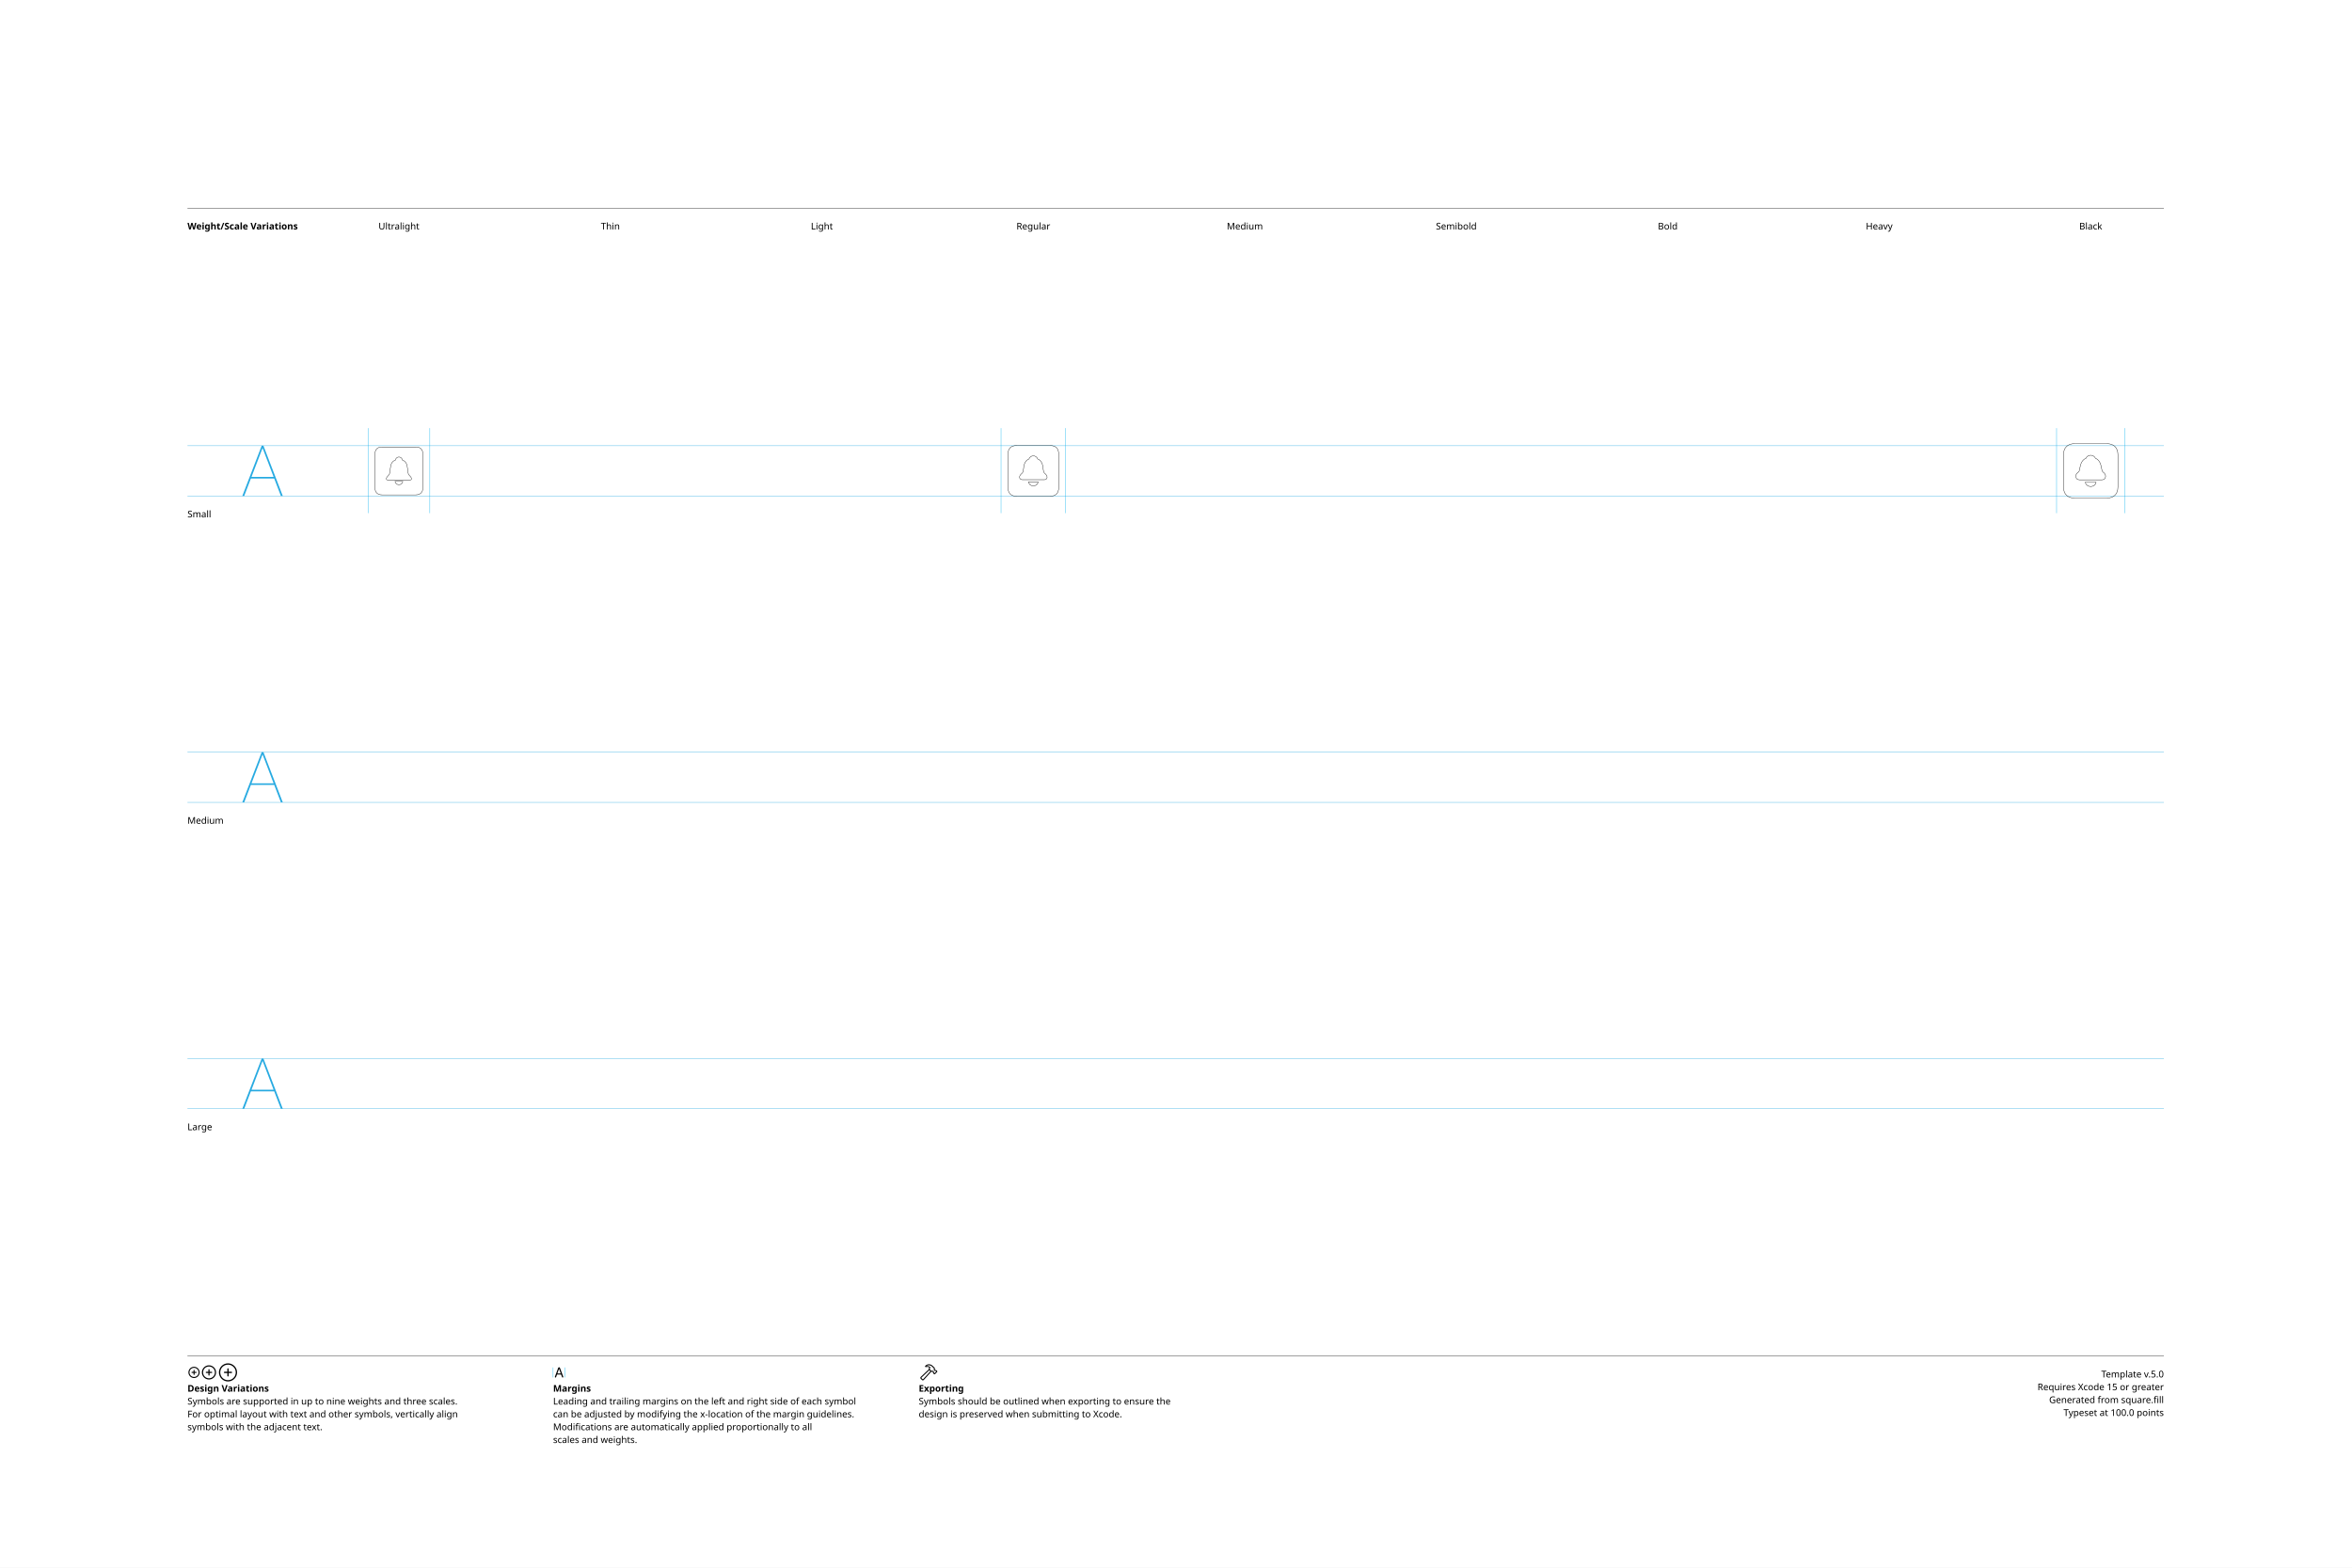
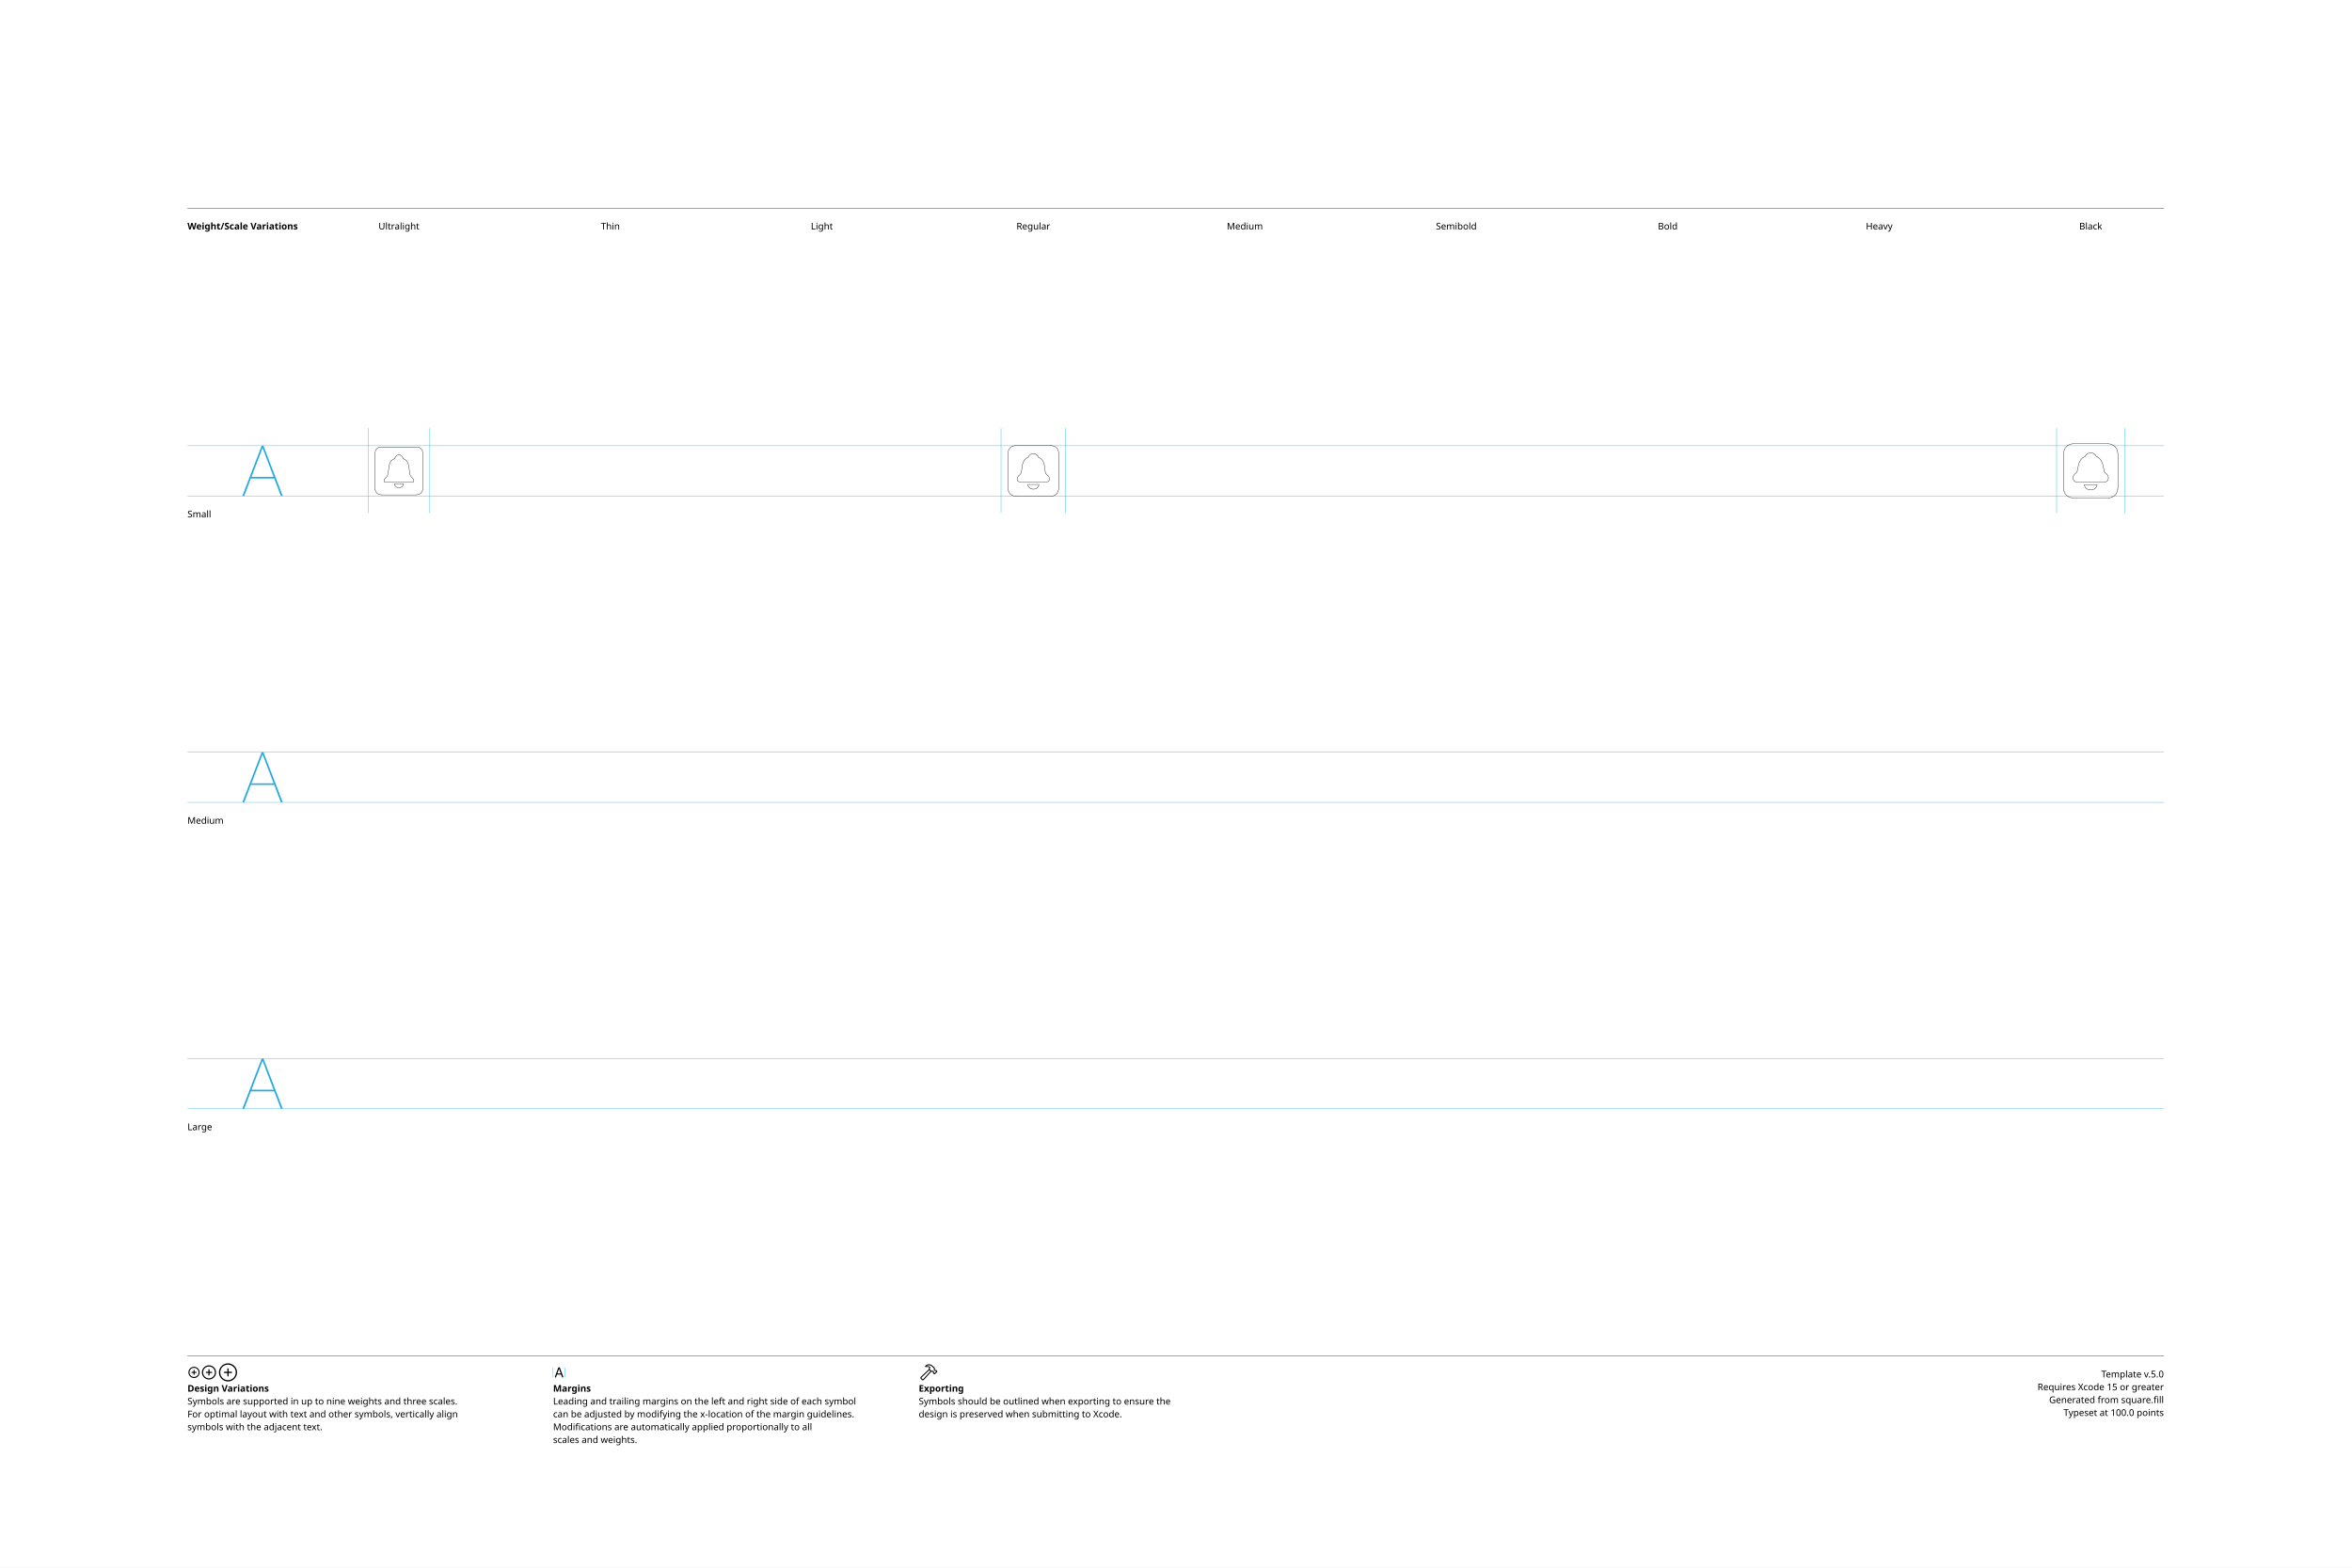
<svg xmlns="http://www.w3.org/2000/svg" version="1.1" width="3300" height="2200">
  <style>.monochrome-0 {-sfsymbols-motion-group:1}
.monochrome-1 {opacity:0.0;-sfsymbols-clear-behind:true;-sfsymbols-motion-group:0;-sfsymbols-always-pulses:true}

.multicolor-0:tintColor {-sfsymbols-motion-group:1}
.multicolor-1:white {-sfsymbols-motion-group:0;-sfsymbols-always-pulses:true}

.hierarchical-0:tertiary {-sfsymbols-motion-group:1}
.hierarchical-1:primary {-sfsymbols-motion-group:0}

.SFSymbolsPreviewWireframe {fill:none;opacity:1.0;stroke:black;stroke-width:0.5}
</style>
  <g id="Notes">
    <rect height="2200" id="artboard" style="fill:white;opacity:1" width="3300" x="0" y="0" />
    <line style="fill:none;stroke:black;opacity:1;stroke-width:0.5;" x1="263" x2="3036" y1="292" y2="292" />
    <text style="stroke:none;fill:black;font-family:sans-serif;font-size:13;font-weight:bold;" transform="matrix(1 0 0 1 263 322)">Weight/Scale Variations</text>
    <text style="stroke:none;fill:black;font-family:sans-serif;font-size:13;text-anchor:middle;" transform="matrix(1 0 0 1 559.711 322)">Ultralight</text>
    <text style="stroke:none;fill:black;font-family:sans-serif;font-size:13;text-anchor:middle;" transform="matrix(1 0 0 1 856.422 322)">Thin</text>
    <text style="stroke:none;fill:black;font-family:sans-serif;font-size:13;text-anchor:middle;" transform="matrix(1 0 0 1 1153.13 322)">Light</text>
    <text style="stroke:none;fill:black;font-family:sans-serif;font-size:13;text-anchor:middle;" transform="matrix(1 0 0 1 1449.84 322)">Regular</text>
    <text style="stroke:none;fill:black;font-family:sans-serif;font-size:13;text-anchor:middle;" transform="matrix(1 0 0 1 1746.56 322)">Medium</text>
    <text style="stroke:none;fill:black;font-family:sans-serif;font-size:13;text-anchor:middle;" transform="matrix(1 0 0 1 2043.27 322)">Semibold</text>
    <text style="stroke:none;fill:black;font-family:sans-serif;font-size:13;text-anchor:middle;" transform="matrix(1 0 0 1 2339.98 322)">Bold</text>
    <text style="stroke:none;fill:black;font-family:sans-serif;font-size:13;text-anchor:middle;" transform="matrix(1 0 0 1 2636.69 322)">Heavy</text>
    <text style="stroke:none;fill:black;font-family:sans-serif;font-size:13;text-anchor:middle;" transform="matrix(1 0 0 1 2933.4 322)">Black</text>
    <line style="fill:none;stroke:black;opacity:1;stroke-width:0.5;" x1="263" x2="3036" y1="1903" y2="1903" />
    <g transform="matrix(0.2 0 0 0.2 263 1933)">
      <path d="m46.24 4.15c21.533 0 39.453-17.871 39.453-39.404s-17.969-39.404-39.502-39.404c-21.484 0-39.355 17.871-39.355 39.404s17.92 39.404 39.404 39.404Zm0-7.422c-17.725 0-31.885-14.209-31.885-31.982s14.111-31.982 31.836-31.982c17.773 0 32.031 14.209 32.031 31.982s-14.209 31.982-31.982 31.982Zm-17.969-31.982c0 2.148 1.514 3.613 3.76 3.613h10.498v10.596c0 2.197 1.465 3.711 3.613 3.711 2.246 0 3.711-1.514 3.711-3.711v-10.596h10.596c2.197 0 3.711-1.465 3.711-3.613 0-2.197-1.514-3.711-3.711-3.711h-10.596v-10.547c0-2.246-1.465-3.76-3.711-3.76-2.148 0-3.613 1.514-3.613 3.76v10.547h-10.498c-2.246 0-3.76 1.514-3.76 3.711Z" />
    </g>
    <g transform="matrix(0.2 0 0 0.2 281.506 1933)">
      <path d="m58.545 14.551c27.246 0 49.805-22.607 49.805-49.805 0-27.246-22.607-49.805-49.853-49.805-27.197 0-49.756 22.559-49.756 49.805 0 27.197 22.607 49.805 49.805 49.805Zm0-8.301c-23.047 0-41.455-18.457-41.455-41.504s18.359-41.504 41.406-41.504 41.553 18.457 41.553 41.504-18.457 41.504-41.504 41.504Zm-22.656-41.504c0 2.393 1.66 4.004 4.15 4.004h14.355v14.404c0 2.441 1.66 4.15 4.053 4.15 2.441 0 4.15-1.66 4.15-4.15v-14.404h14.404c2.441 0 4.15-1.611 4.15-4.004 0-2.441-1.709-4.15-4.15-4.15h-14.404v-14.355c0-2.49-1.709-4.199-4.15-4.199-2.393 0-4.053 1.709-4.053 4.199v14.355h-14.355c-2.49 0-4.15 1.709-4.15 4.15Z" />
    </g>
    <g transform="matrix(0.2 0 0 0.2 304.924 1933)">
      <path d="m74.853 28.32c34.815 0 63.623-28.809 63.623-63.574 0-34.815-28.857-63.623-63.672-63.623-34.766 0-63.525 28.809-63.525 63.623 0 34.766 28.809 63.574 63.574 63.574Zm0-9.082c-30.176 0-54.443-24.316-54.443-54.492 0-30.225 24.219-54.492 54.395-54.492 30.225 0 54.541 24.268 54.541 54.492 0 30.176-24.268 54.492-54.492 54.492Zm-28.857-54.492c0 2.588 1.855 4.395 4.59 4.395h19.727v19.775c0 2.686 1.855 4.59 4.443 4.59 2.686 0 4.541-1.855 4.541-4.59v-19.775h19.775c2.686 0 4.59-1.807 4.59-4.395 0-2.734-1.855-4.59-4.59-4.59h-19.775v-19.727c0-2.734-1.855-4.639-4.541-4.639-2.588 0-4.443 1.904-4.443 4.639v19.727h-19.727c-2.734 0-4.59 1.855-4.59 4.59Z" />
    </g>
    <text style="stroke:none;fill:black;font-family:sans-serif;font-size:13;font-weight:bold;" transform="matrix(1 0 0 1 263 1953)">Design Variations</text>
    <text style="stroke:none;fill:black;font-family:sans-serif;font-size:13;" transform="matrix(1 0 0 1 263 1971)">Symbols are supported in up to nine weights and three scales.</text>
    <text style="stroke:none;fill:black;font-family:sans-serif;font-size:13;" transform="matrix(1 0 0 1 263 1989)">For optimal layout with text and other symbols, vertically align</text>
    <text style="stroke:none;fill:black;font-family:sans-serif;font-size:13;" transform="matrix(1 0 0 1 263 2007)">symbols with the adjacent text.</text>
    <line style="fill:none;stroke:#00AEEF;stroke-width:0.5;opacity:1.0;" x1="776" x2="776" y1="1919" y2="1933" />
    <g transform="matrix(0.2 0 0 0.2 776 1933)">
      <path d="m16.553 0.781c2.588 0 3.857-0.977 4.785-3.711l6.299-17.236h28.809l6.299 17.236c0.928 2.734 2.197 3.711 4.736 3.711 2.588 0 4.248-1.562 4.248-4.004 0-0.83-0.146-1.611-0.537-2.637l-22.9-60.986c-1.123-2.979-3.125-4.492-6.25-4.492-3.027 0-5.078 1.465-6.152 4.443l-22.9 61.084c-0.391 1.025-0.537 1.807-0.537 2.637 0 2.441 1.562 3.955 4.102 3.955Zm13.477-28.369 11.865-32.861h0.244l11.865 32.861Z" />
    </g>
    <line style="fill:none;stroke:#00AEEF;stroke-width:0.5;opacity:1.0;" x1="792.836" x2="792.836" y1="1919" y2="1933" />
    <text style="stroke:none;fill:black;font-family:sans-serif;font-size:13;font-weight:bold;" transform="matrix(1 0 0 1 776 1953)">Margins</text>
    <text style="stroke:none;fill:black;font-family:sans-serif;font-size:13;" transform="matrix(1 0 0 1 776 1971)">Leading and trailing margins on the left and right side of each symbol</text>
    <text style="stroke:none;fill:black;font-family:sans-serif;font-size:13;" transform="matrix(1 0 0 1 776 1989)">can be adjusted by modifying the x-location of the margin guidelines.</text>
    <text style="stroke:none;fill:black;font-family:sans-serif;font-size:13;" transform="matrix(1 0 0 1 776 2007)">Modifications are automatically applied proportionally to all</text>
    <text style="stroke:none;fill:black;font-family:sans-serif;font-size:13;" transform="matrix(1 0 0 1 776 2025)">scales and weights.</text>
    <g transform="matrix(0.2 0 0 0.2 1289 1933)">
      <path d="m14.209 9.326 8.496 8.545c4.297 4.346 9.229 4.053 13.867-1.074l53.467-58.935-4.834-4.883-53.076 58.398c-1.758 2.002-3.418 2.49-5.762 0.146l-5.859-5.811c-2.344-2.295-1.807-4.004 0.195-5.811l57.373-54.004-4.883-4.834-57.959 54.443c-4.932 4.59-5.322 9.473-1.025 13.818Zm32.08-90.967c-2.1 2.051-2.246 4.932-1.074 6.885 1.172 1.807 3.467 2.979 6.689 2.148 7.324-1.709 14.941-2.002 22.07 2.686l-2.93 7.275c-1.709 4.15-0.83 7.08 1.855 9.814l11.475 11.572c2.441 2.441 4.492 2.539 7.324 2.051l5.322-0.977 3.32 3.369-0.195 2.783c-0.195 2.49 0.439 4.395 2.881 6.787l3.809 3.711c2.393 2.393 5.469 2.539 7.812 0.195l14.551-14.6c2.344-2.344 2.246-5.322-0.146-7.715l-3.857-3.809c-2.393-2.393-4.248-3.174-6.641-2.979l-2.881 0.244-3.223-3.174 1.221-5.615c0.635-2.832-0.146-5.029-3.076-7.959l-10.986-10.938c-16.699-16.602-38.867-16.211-53.32-1.758Zm7.471 1.855c12.158-8.887 28.613-7.373 39.746 3.76l12.158 12.06c1.172 1.172 1.367 2.1 1.025 3.809l-1.611 7.422 7.52 7.422 4.932-0.293c1.27-0.049 1.66 0.049 2.637 1.025l2.881 2.881-12.207 12.207-2.881-2.881c-0.977-0.977-1.123-1.367-1.074-2.686l0.342-4.883-7.471-7.422-7.617 1.27c-1.611 0.342-2.344 0.195-3.564-0.977l-10.01-10.01c-1.27-1.172-1.416-2.002-0.635-3.857l4.395-10.449c-7.812-7.275-17.969-10.4-28.125-7.422-0.781 0.195-1.074-0.439-0.439-0.977Z" />
    </g>
    <text style="stroke:none;fill:black;font-family:sans-serif;font-size:13;font-weight:bold;" transform="matrix(1 0 0 1 1289 1953)">Exporting</text>
    <text style="stroke:none;fill:black;font-family:sans-serif;font-size:13;" transform="matrix(1 0 0 1 1289 1971)">Symbols should be outlined when exporting to ensure the</text>
    <text style="stroke:none;fill:black;font-family:sans-serif;font-size:13;" transform="matrix(1 0 0 1 1289 1989)">design is preserved when submitting to Xcode.</text>
    <text id="template-version" style="stroke:none;fill:black;font-family:sans-serif;font-size:13;text-anchor:end;" transform="matrix(1 0 0 1 3036 1933)">Template v.5.0</text>
    <text style="stroke:none;fill:black;font-family:sans-serif;font-size:13;text-anchor:end;" transform="matrix(1 0 0 1 3036 1951)">Requires Xcode 15 or greater</text>
    <text id="descriptive-name" style="stroke:none;fill:black;font-family:sans-serif;font-size:13;text-anchor:end;" transform="matrix(1 0 0 1 3036 1969)">Generated from square.fill</text>
    <text style="stroke:none;fill:black;font-family:sans-serif;font-size:13;text-anchor:end;" transform="matrix(1 0 0 1 3036 1987)">Typeset at 100.0 points</text>
    <text style="stroke:none;fill:black;font-family:sans-serif;font-size:13;" transform="matrix(1 0 0 1 263 726)">Small</text>
    <text style="stroke:none;fill:black;font-family:sans-serif;font-size:13;" transform="matrix(1 0 0 1 263 1156)">Medium</text>
    <text style="stroke:none;fill:black;font-family:sans-serif;font-size:13;" transform="matrix(1 0 0 1 263 1586)">Large</text>
  </g>
  <g id="Guides">
    <g id="H-reference" style="fill:#27AAE1;stroke:none;" transform="matrix(1 0 0 1 339 696)">
      <path d="M0.994 0L3.638 0L29.328-67.132L30.03-67.132L30.03-70.459L28.123-70.459ZM11.688-24.48L46.981-24.48L46.231-26.729L12.438-26.729ZM55.12 0L57.764 0L30.638-70.459L29.433-70.459L29.433-67.132Z" />
    </g>
    <line id="Baseline-S" style="fill:none;stroke:#27AAE1;opacity:1;stroke-width:0.5;" x1="263" x2="3036" y1="696" y2="696" />
    <line id="Capline-S" style="fill:none;stroke:#27AAE1;opacity:1;stroke-width:0.5;" x1="263" x2="3036" y1="625.541" y2="625.541" />
    <g id="H-reference" style="fill:#27AAE1;stroke:none;" transform="matrix(1 0 0 1 339 1126)">
      <path d="M0.994 0L3.638 0L29.328-67.132L30.03-67.132L30.03-70.459L28.123-70.459ZM11.688-24.48L46.981-24.48L46.231-26.729L12.438-26.729ZM55.12 0L57.764 0L30.638-70.459L29.433-70.459L29.433-67.132Z" />
    </g>
    <line id="Baseline-M" style="fill:none;stroke:#27AAE1;opacity:1;stroke-width:0.5;" x1="263" x2="3036" y1="1126" y2="1126" />
    <line id="Capline-M" style="fill:none;stroke:#27AAE1;opacity:1;stroke-width:0.5;" x1="263" x2="3036" y1="1055.54" y2="1055.54" />
    <g id="H-reference" style="fill:#27AAE1;stroke:none;" transform="matrix(1 0 0 1 339 1556)">
      <path d="M0.994 0L3.638 0L29.328-67.132L30.03-67.132L30.03-70.459L28.123-70.459ZM11.688-24.48L46.981-24.48L46.231-26.729L12.438-26.729ZM55.12 0L57.764 0L30.638-70.459L29.433-70.459L29.433-67.132Z" />
    </g>
    <line id="Baseline-L" style="fill:none;stroke:#27AAE1;opacity:1;stroke-width:0.5;" x1="263" x2="3036" y1="1556" y2="1556" />
    <line id="Capline-L" style="fill:none;stroke:#27AAE1;opacity:1;stroke-width:0.5;" x1="263" x2="3036" y1="1485.54" y2="1485.54" />
    <line id="left-margin-Ultralight-S" style="fill:none;stroke:#00AEEF;stroke-width:0.5;opacity:1.0;" x1="516.35" x2="516.35" y1="600.785" y2="720.121" />
    <line id="right-margin-Ultralight-S" style="fill:none;stroke:#00AEEF;stroke-width:0.5;opacity:1.0;" x1="603.073" x2="603.073" y1="600.785" y2="720.121" />
    <line id="left-margin-Regular-S" style="fill:none;stroke:#00AEEF;stroke-width:0.5;opacity:1.0;" x1="1404.51" x2="1404.51" y1="600.785" y2="720.121" />
    <line id="right-margin-Regular-S" style="fill:none;stroke:#00AEEF;stroke-width:0.5;opacity:1.0;" x1="1495.18" x2="1495.18" y1="600.785" y2="720.121" />
    <line id="left-margin-Black-S" style="fill:none;stroke:#00AEEF;stroke-width:0.5;opacity:1.0;" x1="2885.5" x2="2885.5" y1="600.785" y2="720.121" />
    <line id="right-margin-Black-S" style="fill:none;stroke:#00AEEF;stroke-width:0.5;opacity:1.0;" x1="2981.3" x2="2981.3" y1="600.785" y2="720.121" />
  </g>
  <g id="Symbols">
    <g id="Black-S" transform="matrix(1 0 0 1 2885.5 696)">
      <path class="monochrome-0 multicolor-0:tintColor hierarchical-0:tertiary SFSymbolsPreviewWireframe" d="M25 2.93L70.801 2.93C80.371 2.93 86.035-2.734 86.035-12.305L86.035-58.105C86.035-67.676 80.371-73.34 70.801-73.34L25-73.34C15.43-73.34 9.766-67.676 9.766-58.105L9.766-12.305C9.766-2.734 15.43 2.93 25 2.93Z" />
-       <path class="monochrome-1 multicolor-1:white hierarchical-1:primary SFSymbolsPreviewWireframe" d="M32.027-22.63L63.768-22.63C66.756-22.63 68.776-24.6 68.776-27.5C68.776-30.122 67.429-31.958 65.374-33.325C63.653-34.434 63.424-37.164 62.669-41.286C61.627-46.69 58.916-51.2 54.659-52.766C53.478-55.409 50.784-57.128 47.898-57.128C45.009-57.128 42.317-55.409 41.136-52.766C36.88-51.2 34.169-46.69 33.128-41.286C32.372-37.164 32.142-34.434 30.419-33.325C28.365-31.958 27.019-30.122 27.019-27.5C27.019-24.6 29.04-22.63 32.027-22.63ZM47.898-13.3C52.119-13.3 55.237-16.064 55.423-19.508L40.372-19.508C40.561-16.064 43.674-13.3 47.898-13.3Z" />
+       <path class="monochrome-1 multicolor-1:white hierarchical-1:primary SFSymbolsPreviewWireframe" d="M28.954-19.482L66.841-19.482C70.337-19.482 72.699-21.784 72.699-25.174C72.699-28.279 71.076-30.464 68.64-32.106C66.582-33.462 66.317-36.767 65.428-41.67C64.204-48.13 60.997-53.504 55.901-55.367C54.516-58.52 51.33-60.575 47.897-60.575C44.462-60.575 41.279-58.52 39.894-55.367C34.798-53.504 31.591-48.13 30.369-41.67C29.477-36.767 29.211-33.462 27.152-32.106C24.718-30.464 23.096-28.279 23.096-25.174C23.096-21.784 25.458-19.482 28.954-19.482ZM47.897-8.448C52.891-8.448 56.575-11.724 56.805-15.8L38.99-15.8C39.221-11.724 42.901-8.448 47.897-8.448Z" />
    </g>
    <g id="Regular-S" transform="matrix(1 0 0 1 1404.51 696)">
      <path class="monochrome-0 multicolor-0:tintColor hierarchical-0:tertiary SFSymbolsPreviewWireframe" d="M22.217 0.391L68.457 0.391C76.807 0.391 80.908-3.711 80.908-11.914L80.908-58.496C80.908-66.699 76.807-70.801 68.457-70.801L22.217-70.801C13.916-70.801 9.766-66.699 9.766-58.496L9.766-11.914C9.766-3.711 13.916 0.391 22.217 0.391Z" />
-       <path class="monochrome-1 multicolor-1:white hierarchical-1:primary SFSymbolsPreviewWireframe" d="M30.04-22.776L60.632-22.776C63.112-22.776 64.681-24.221 64.681-26.36C64.681-28.564 62.949-30.358 61.106-31.909C59.762-32.992 59.401-35.417 59.066-38.094C58.624-45.003 56.352-50.023 51.521-51.856C50.551-54.379 48.256-56.281 45.336-56.281C42.414-56.281 40.12-54.379 39.15-51.856C34.319-50.023 32.047-45.003 31.592-38.094C31.27-35.417 30.894-32.992 29.564-31.909C27.707-30.358 25.99-28.564 25.99-26.36C25.99-24.221 27.559-22.776 30.04-22.776ZM45.336-14.165C49.056-14.165 51.789-16.749 51.991-19.801L38.68-19.801C38.868-16.749 41.614-14.165 45.336-14.165Z" />
+       <path class="monochrome-1 multicolor-1:white hierarchical-1:primary SFSymbolsPreviewWireframe" d="M27.165-19.685L63.506-19.685C66.373-19.685 68.165-21.319 68.165-23.738C68.165-26.3 66.036-28.432 63.872-30.315C62.325-31.612 61.876-34.47 61.542-37.442C61.111-45.92 58.473-51.988 52.615-54.215C51.496-57.207 48.823-59.506 45.336-59.506C41.846-59.506 39.176-57.207 38.056-54.215C32.198-51.988 29.56-45.92 29.111-37.442C28.795-34.47 28.326-31.612 26.797-30.315C24.615-28.432 22.506-26.3 22.506-23.738C22.506-21.319 24.298-19.685 27.165-19.685ZM45.336-9.54C49.689-9.54 52.885-12.592 53.13-16.167L37.541-16.167C37.768-12.592 40.98-9.54 45.336-9.54Z" />
    </g>
    <g id="Ultralight-S" transform="matrix(1 0 0 1 516.35 696)">
      <path class="monochrome-0 multicolor-0:tintColor hierarchical-0:tertiary SFSymbolsPreviewWireframe" d="M19.765-1.562L66.959-1.562C73.492-1.562 76.958-5.119 76.958-11.551L76.958-58.769C76.958-65.201 73.492-68.757 66.959-68.757L19.765-68.757C13.235-68.757 9.766-65.291 9.766-58.769L9.766-11.551C9.766-5.028 13.235-1.562 19.765-1.562Z" />
-       <path class="monochrome-1 multicolor-1:white hierarchical-1:primary SFSymbolsPreviewWireframe" d="M27.61-22.461L59.113-22.461C60.282-22.461 60.999-23.122 60.999-24.095C60.999-26.028 59.184-27.685 57.614-29.369C55.897-31.245 55.832-35.055 55.423-38.505C55.01-44.43 53.086-48.798 48.351-50.253C47.818-52.838 45.946-54.678 43.362-54.678C40.792-54.678 38.905-52.838 38.373-50.253C33.637-48.798 31.713-44.43 31.29-38.505C30.891-35.055 30.83-31.245 29.123-29.369C27.544-27.685 25.724-26.028 25.724-24.095C25.724-23.122 26.441-22.461 27.61-22.461ZM43.362-15.796C46.39-15.796 48.5-17.935 48.878-20.463L37.845-20.463C38.213-17.935 40.348-15.796 43.362-15.796Z" />
+       <path class="monochrome-1 multicolor-1:white hierarchical-1:primary SFSymbolsPreviewWireframe" d="M24.448-19.235L62.275-19.235C63.549-19.235 64.337-19.972 64.337-21.054C64.337-23.365 62.196-25.33 60.338-27.34C58.205-29.683 58.177-34.437 57.642-38.788C57.097-45.594 54.804-50.677 49.217-52.341C48.618-55.446 46.4-57.617 43.362-57.617C40.342-57.617 38.105-55.446 37.507-52.341C31.919-50.677 29.626-45.594 29.072-38.788C28.546-34.437 28.527-29.683 26.404-27.34C24.536-25.33 22.386-23.365 22.386-21.054C22.386-19.972 23.174-19.235 24.448-19.235ZM43.362-11.461C46.934-11.461 49.409-13.974 49.881-16.962L36.842-16.962C37.304-13.974 39.809-11.461 43.362-11.461Z" />
    </g>
  </g>
</svg>
